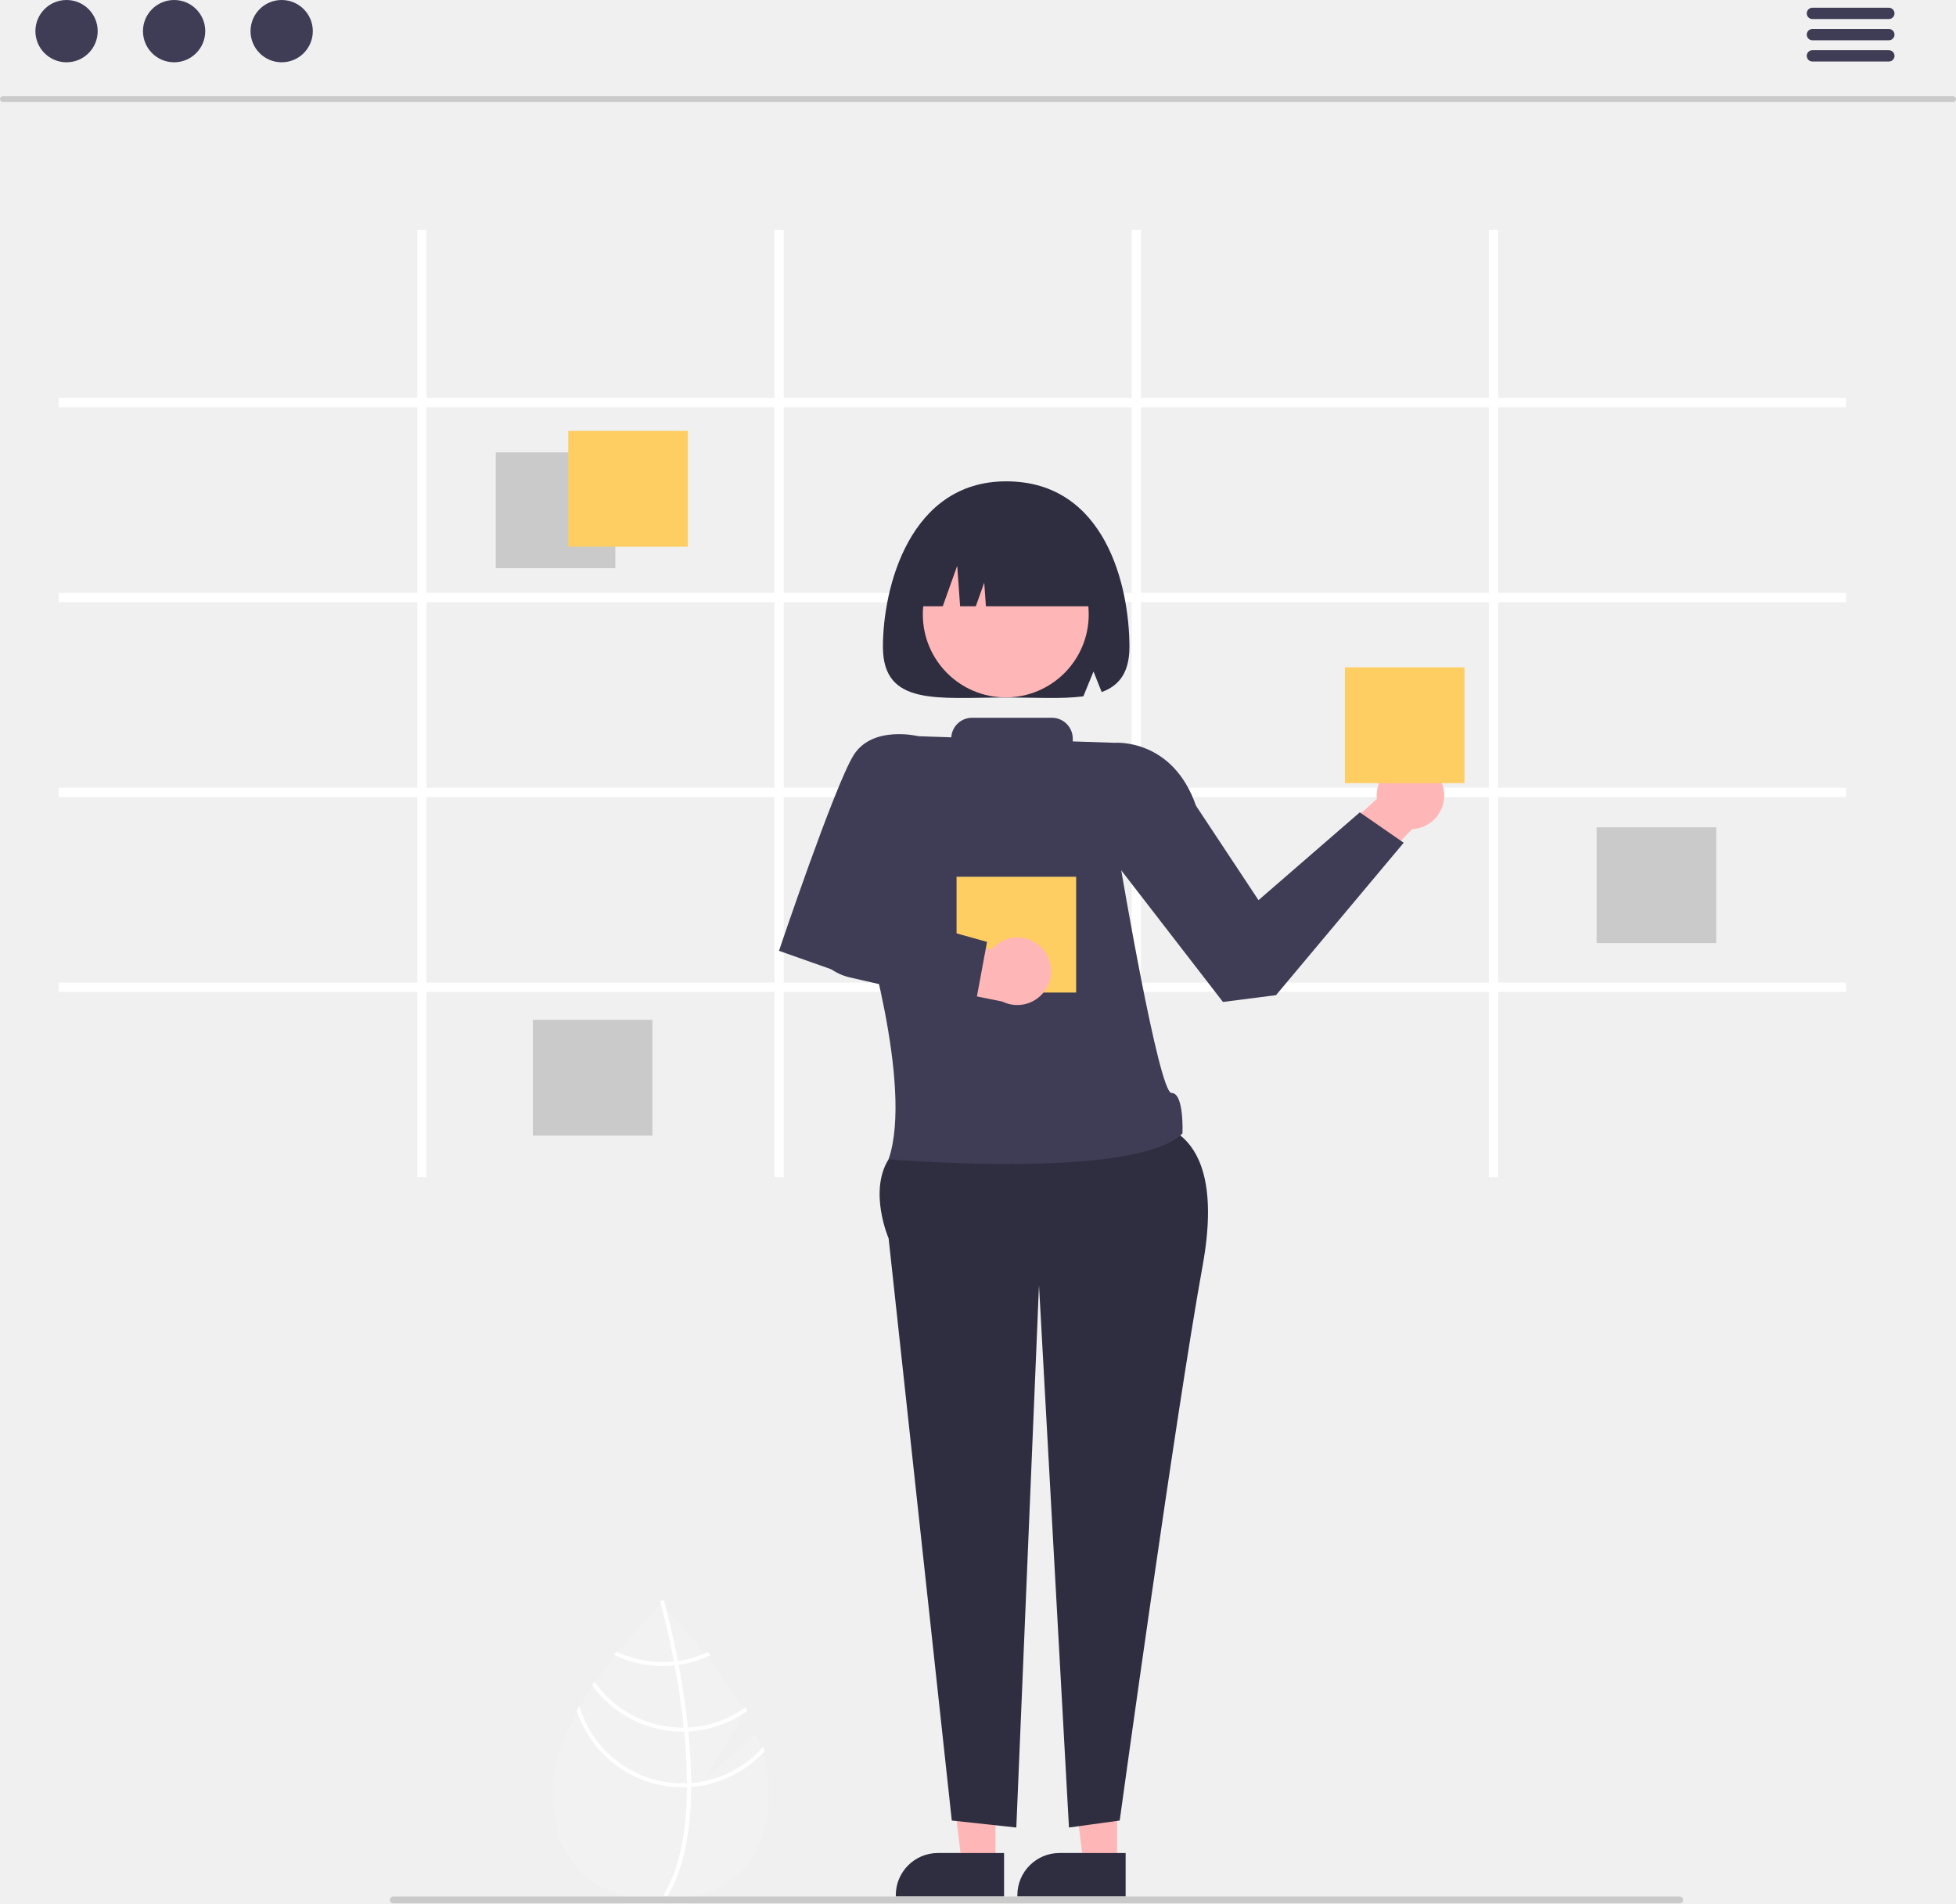
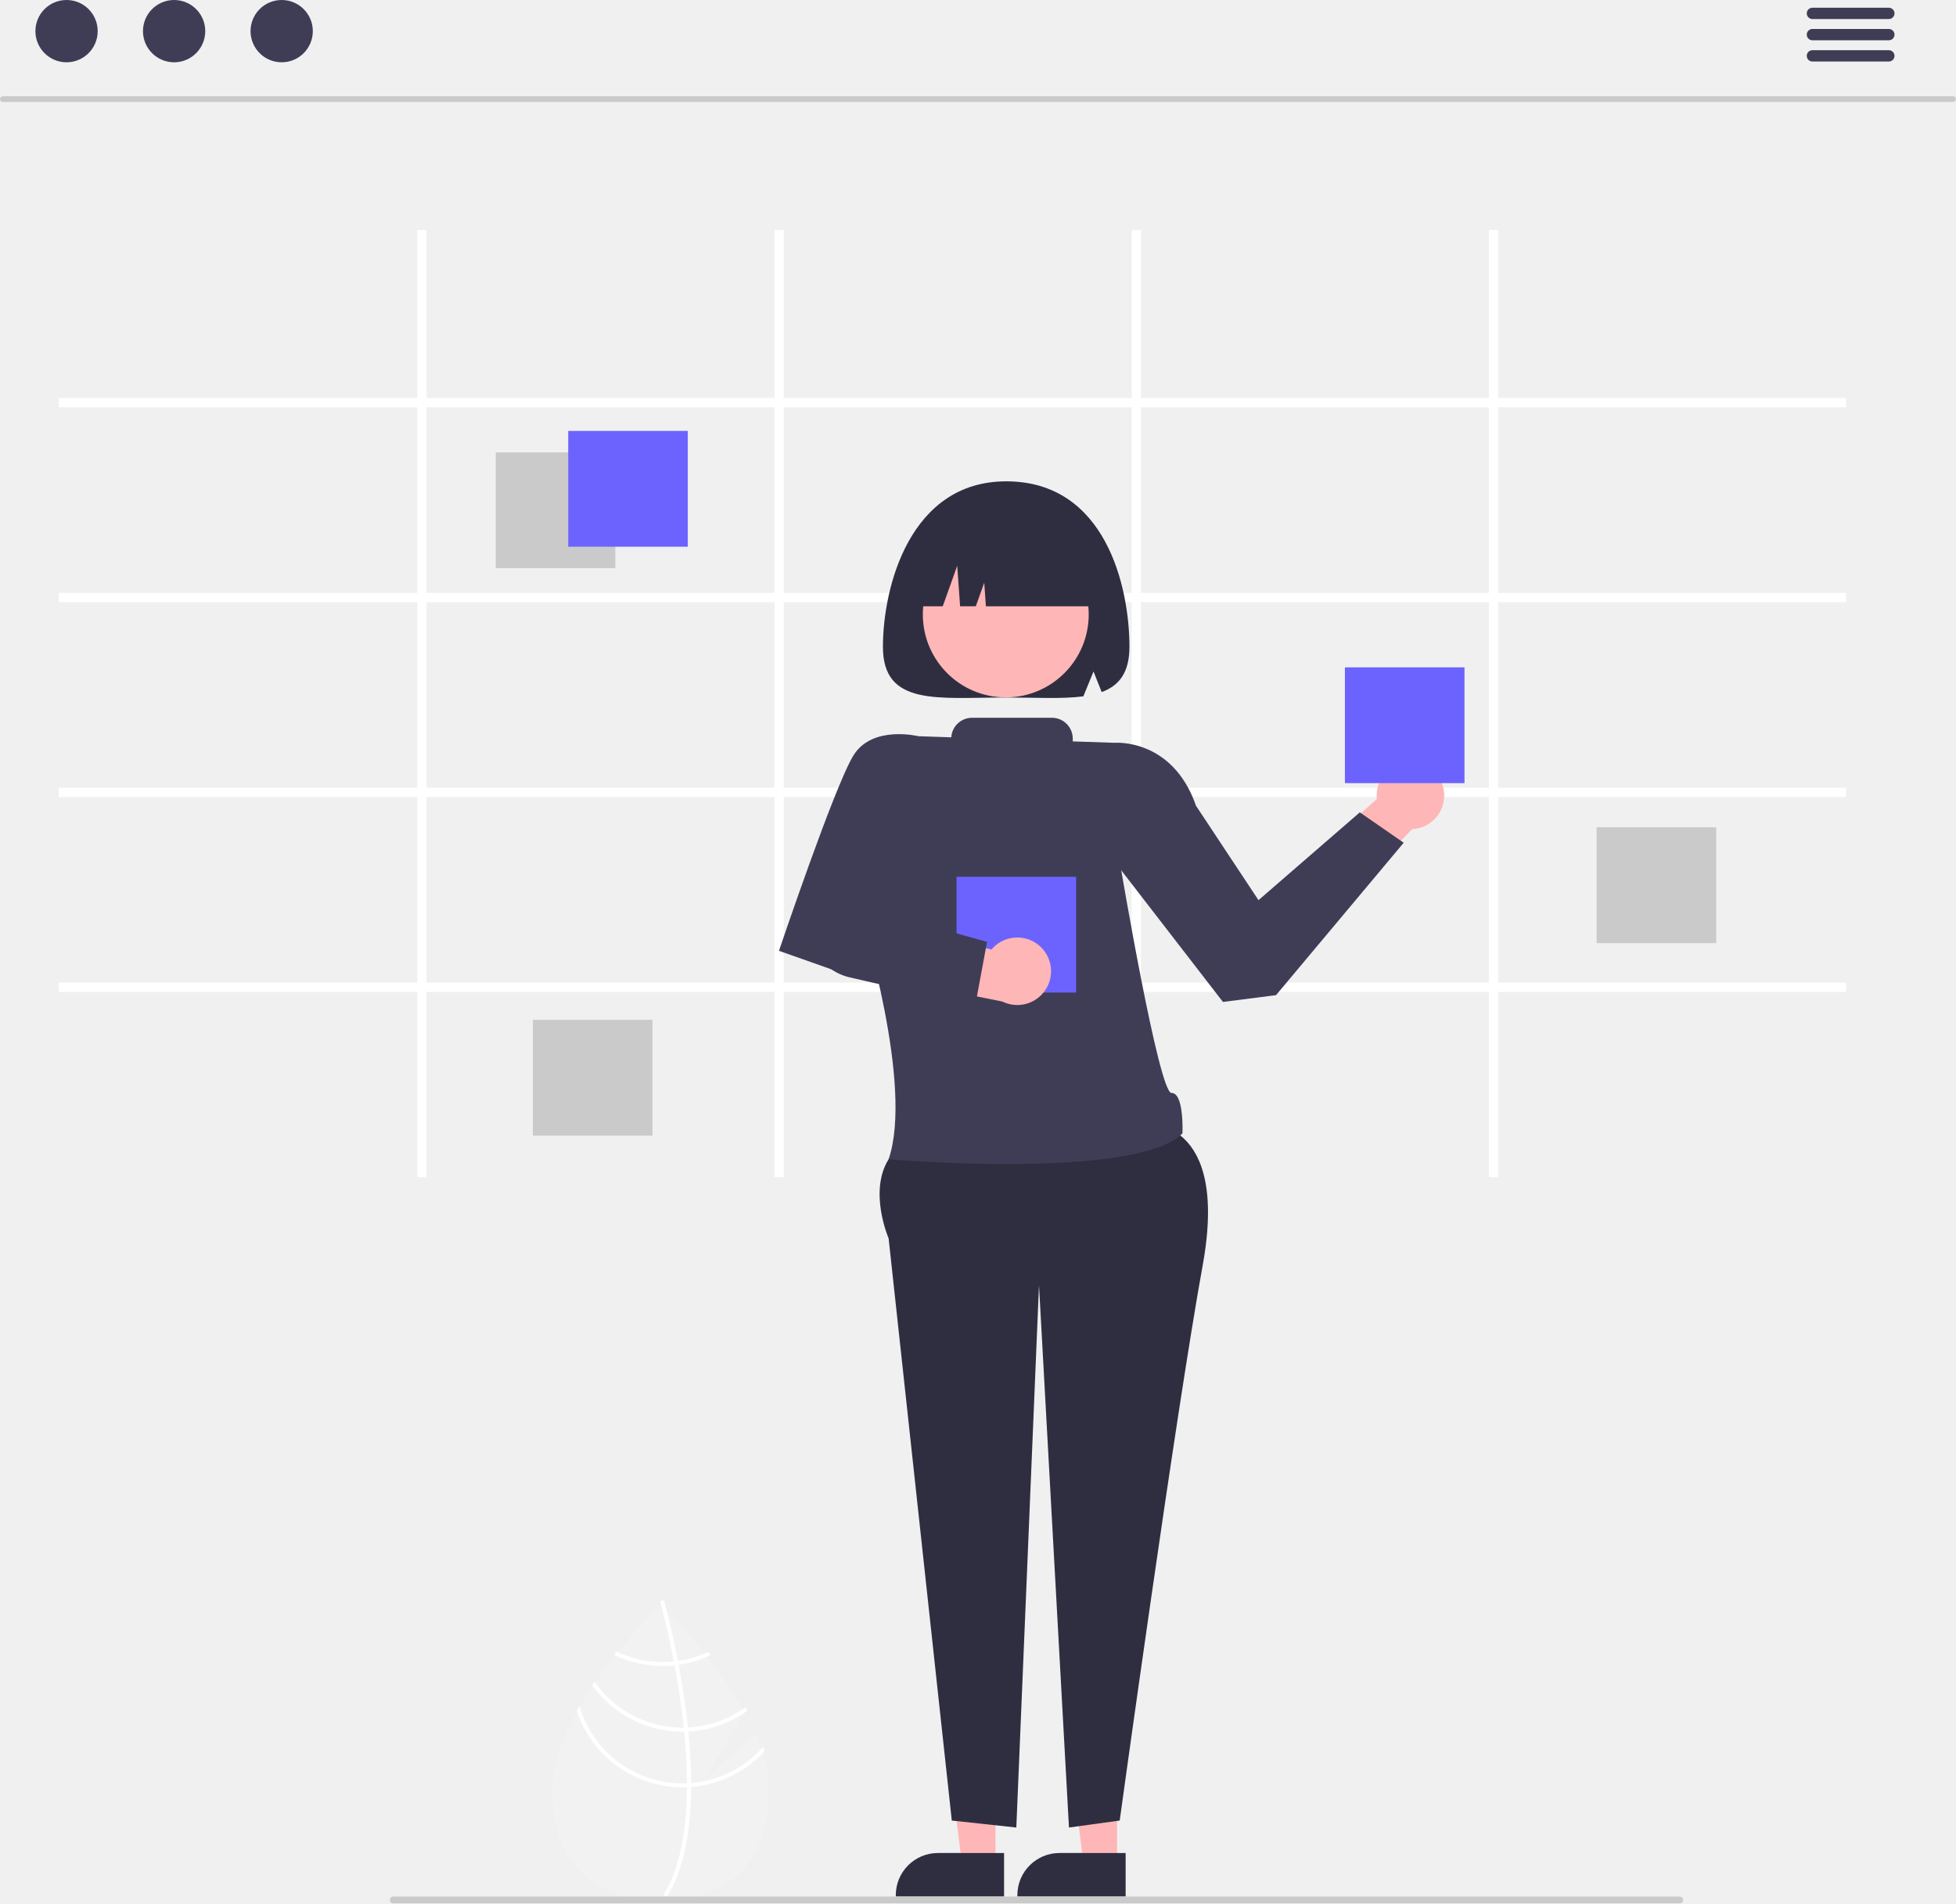
<svg xmlns="http://www.w3.org/2000/svg" data-name="Layer 1" width="579.232" height="563.506" viewBox="0 0 579.232 563.506">
  <path d="M534.026,681.496l-15.084,13.887,11.988-20.114c-9.444-17.127-24.891-31.929-24.891-31.929s-32.046,30.702-32.046,54.837,14.347,32.561,32.046,32.561c17.698,0,32.046-8.427,32.046-32.561C538.085,692.804,536.495,687.107,534.026,681.496Z" transform="translate(-310.3839 -168.2471)" fill="#f2f2f2" />
  <path d="M515.063,696.134v1.19c-.071,13.828-2.403,24.617-6.979,32.214-.065.112-.135.218-.2.33l-.512-.312-.489-.306c5.076-8.204,6.873-19.799,6.937-31.86.006-.389.012-.783.006-1.178-.018-5.106-.33-10.271-.83-15.288-.035-.389-.077-.783-.118-1.178-.695-6.619-1.696-12.944-2.721-18.439-.071-.389-.147-.777-.224-1.16-1.773-9.293-3.581-16.024-3.993-17.514-.047-.183-.077-.283-.082-.306l.559-.159.006-.006.565-.159c.006.024.106.359.271.984.63,2.332,2.267,8.663,3.875,17.014.071.377.147.766.218,1.154.836,4.458,1.655,9.44,2.303,14.67q.247,1.97.442,3.887c.047.395.088.789.124,1.178Q515.034,689.023,515.063,696.134Z" transform="translate(-310.3839 -168.2471)" fill="#fff" />
  <path d="M511.135,659.998c-.395.053-.795.106-1.201.147a32.49,32.49,0,0,1-3.321.171,31.603,31.603,0,0,1-13.663-3.086c-.247.312-.495.624-.748.942a32.774,32.774,0,0,0,14.411,3.321,33.616,33.616,0,0,0,3.545-.188c.4-.041.801-.094,1.195-.153a32.497,32.497,0,0,0,9.393-2.844q-.38-.486-.742-.954A31.495,31.495,0,0,1,511.135,659.998Z" transform="translate(-310.3839 -168.2471)" fill="#fff" />
  <path d="M514.097,679.709q-.61.035-1.219.035c-.124.006-.253.006-.377.006A31.771,31.771,0,0,1,486.424,666.129c-.236.347-.471.695-.701,1.048a32.951,32.951,0,0,0,26.778,13.751c.165,0,.33,0,.495-.006.412-.006.819-.018,1.225-.035a32.776,32.776,0,0,0,17.461-6.125c-.188-.347-.377-.695-.571-1.042A31.553,31.553,0,0,1,514.097,679.709Z" transform="translate(-310.3839 -168.2471)" fill="#fff" />
  <path d="M515.063,696.134c-.412.035-.824.059-1.237.077-.442.018-.883.029-1.325.029a31.857,31.857,0,0,1-30.541-22.921c-.265.477-.53.948-.783,1.425a33.024,33.024,0,0,0,31.324,22.673c.442,0,.883-.006,1.319-.029.418-.012.83-.035,1.243-.065a32.927,32.927,0,0,0,21.731-10.606c-.124-.436-.265-.866-.406-1.301A31.754,31.754,0,0,1,515.063,696.134Z" transform="translate(-310.3839 -168.2471)" fill="#fff" />
  <path d="M888.778,198.424H311.222a.838.838,0,0,1,0-1.677H888.778a.838.838,0,0,1,0,1.677Z" transform="translate(-310.3839 -168.2471)" fill="#cacaca" />
  <circle cx="19.706" cy="9.221" r="9.221" fill="#3f3d56" />
  <circle cx="51.559" cy="9.221" r="9.221" fill="#3f3d56" />
  <circle cx="83.413" cy="9.221" r="9.221" fill="#3f3d56" />
  <path d="M869.693,173.887H847.06a1.677,1.677,0,0,1,0-3.353H869.693a1.677,1.677,0,1,1,0,3.353Z" transform="translate(-310.3839 -168.2471)" fill="#3f3d56" />
  <path d="M869.693,180.174H847.06a1.677,1.677,0,0,1,0-3.353H869.693a1.677,1.677,0,1,1,0,3.353Z" transform="translate(-310.3839 -168.2471)" fill="#3f3d56" />
  <path d="M869.693,186.461H847.06a1.677,1.677,0,0,1,0-3.353H869.693a1.677,1.677,0,1,1,0,3.353Z" transform="translate(-310.3839 -168.2471)" fill="#3f3d56" />
  <rect x="17.399" y="68.086" width="529.28" height="280.42" fill="#f0f0f0" />
  <path d="M857.063,288.823v-2.75H754.033v-49.74h-2.75v49.74H648.253v-49.74h-2.75v49.74H542.473v-49.74h-2.75v49.74H436.693v-49.74h-2.75v49.74H327.783v2.75H433.943v54.95H327.783v2.75H433.943v54.95H327.783v2.75H433.943v54.94H327.783v2.75H433.943v54.84h2.75v-54.84H539.723v54.84h2.75v-54.84H645.503v54.84h2.75v-54.84H751.283v54.84h2.75v-54.84H857.063v-2.75H754.033v-54.94H857.063v-2.75H754.033V346.523H857.063v-2.75H754.033v-54.95Zm-317.34,170.34H436.693v-54.94H539.723Zm0-57.69H436.693V346.523H539.723Zm0-57.7H436.693v-54.95H539.723Zm105.78,115.39H542.473v-54.94H645.503Zm0-57.69H542.473V346.523H645.503Zm0-57.7H542.473v-54.95H645.503Zm105.78,115.39H648.253v-54.94H751.283Zm0-57.69H648.253V346.523H751.283Zm0-57.7H648.253v-54.95H751.283Z" transform="translate(-310.3839 -168.2471)" fill="#fff" />
  <rect x="146.805" y="133.939" width="35.409" height="34.28" fill="#cacaca" />
  <rect x="472.805" y="244.939" width="35.409" height="34.28" fill="#cacaca" />
  <rect x="157.805" y="301.939" width="35.409" height="34.28" fill="#cacaca" />
-   <rect x="168.27" y="127.579" width="35.409" height="34.28" fill="#ffce63" />
+   <rect x="168.27" y="127.579" width="35.409" height="34.28" fill="#6C63FF" />
  <polygon points="370.13 270.076 412.149 232.639 424.545 238.781 374.149 291.639 370.13 270.076" fill="#ffb6b6" />
  <circle cx="417.679" cy="235.506" r="10" fill="#ffb6b6" />
  <polygon points="330.799 551.856 320.856 551.856 316.126 513.506 330.8 513.507 330.799 551.856" fill="#ffb6b6" />
  <path d="M643.718,729.741l-32.059-.001v-.405a12.479,12.479,0,0,1,12.478-12.478h.001l19.58.001Z" transform="translate(-310.3839 -168.2471)" fill="#2f2e41" />
  <polygon points="294.799 551.856 284.856 551.856 280.126 513.506 294.8 513.507 294.799 551.856" fill="#ffb6b6" />
  <path d="M607.718,729.741l-32.059-.001v-.405a12.479,12.479,0,0,1,12.478-12.478h.001l19.58.001Z" transform="translate(-310.3839 -168.2471)" fill="#2f2e41" />
  <path d="M649.533,500.886s25-2,17,42-24.571,164.361-24.571,164.361l-15.024,2.065L618.063,548.753l-6.715,160.56-19.107-2.065-18.708-172.361s-6.007-13.858-.003-23.429S649.533,500.886,649.533,500.886Z" transform="translate(-310.3839 -168.2471)" fill="#2f2e41" />
  <path d="M633.533,391.886l6.941-3.719s17.101-1.459,24.08,18.63L683.063,434.753l30-26,13,9-37.809,45.125-15.721,2.009-34-44Z" transform="translate(-310.3839 -168.2471)" fill="#3f3d56" />
  <path d="M608.346,310.753c-28.518,0-36.5,31.327-36.5,49,0,17.673,16.342,15,36.5,15,8.652,0,16.597.488,22.852-.347l3.009-7.347,2.421,6.088c5.135-1.887,8.218-5.721,8.218-13.394C644.846,342.08,637.846,310.753,608.346,310.753Z" transform="translate(-310.3839 -168.2471)" fill="#2f2e41" />
  <circle cx="297.841" cy="181.915" r="24.561" fill="#ffb6b6" />
  <path d="M579.846,347.753v0h9.714l4.286-12,.857,12h4.643l2.5-7,.5,7h34.5v0a26,26,0,0,0-26-26h-5A26,26,0,0,0,579.846,347.753Z" transform="translate(-310.3839 -168.2471)" fill="#2f2e41" />
-   <rect x="398.27" y="197.579" width="35.409" height="34.28" fill="#ffce63" />
+   <rect x="398.27" y="197.579" width="35.409" height="34.28" fill="#6C63FF" />
  <path d="M657.304,491.838c-3.771.049-15.13-67.35-15.13-67.35l-1.7-36.32-12.411-.417V386.934a6.181,6.181,0,0,0-6.181-6.181h-23.638a6.176,6.176,0,0,0-6.161,5.788l-9.733-.327-16.856,53.554s15.532,49.76,8.036,71.689c0,0,73.038,6.272,87.021-7.649C660.55,503.808,661.075,491.789,657.304,491.838Z" transform="translate(-310.3839 -168.2471)" fill="#3f3d56" />
  <path d="M586.533,392.886,582.35,386.214s-13.61-3.365-19.214,5.654S541.063,449.753,541.063,449.753l17,6,19.291-27.046Z" transform="translate(-310.3839 -168.2471)" fill="#3f3d56" />
-   <rect x="283.27" y="259.579" width="35.409" height="34.28" fill="#ffce63" />
+   <rect x="283.27" y="259.579" width="35.409" height="34.28" fill="#6C63FF" />
  <path d="M566.487,440.216,554.168,438.913l0,0a12.085,12.085,0,0,0,8.577,16.981l48.743,9.728-5.084-15.659Z" transform="translate(-310.3839 -168.2471)" fill="#ffb6b6" />
  <circle cx="301.251" cy="287.555" r="10" fill="#ffb6b6" />
  <path d="M599.152,466.106l-37.135-8.485a16.043,16.043,0,0,1-11.632-10.641l-1.501-4.628,9.637-7.584,44.153,12.341Z" transform="translate(-310.3839 -168.2471)" fill="#3f3d56" />
  <path d="M807.823,731.753h-381a1,1,0,1,1,0-2h381a1,1,0,0,1,0,2Z" transform="translate(-310.3839 -168.2471)" fill="#cacaca" />
</svg>
